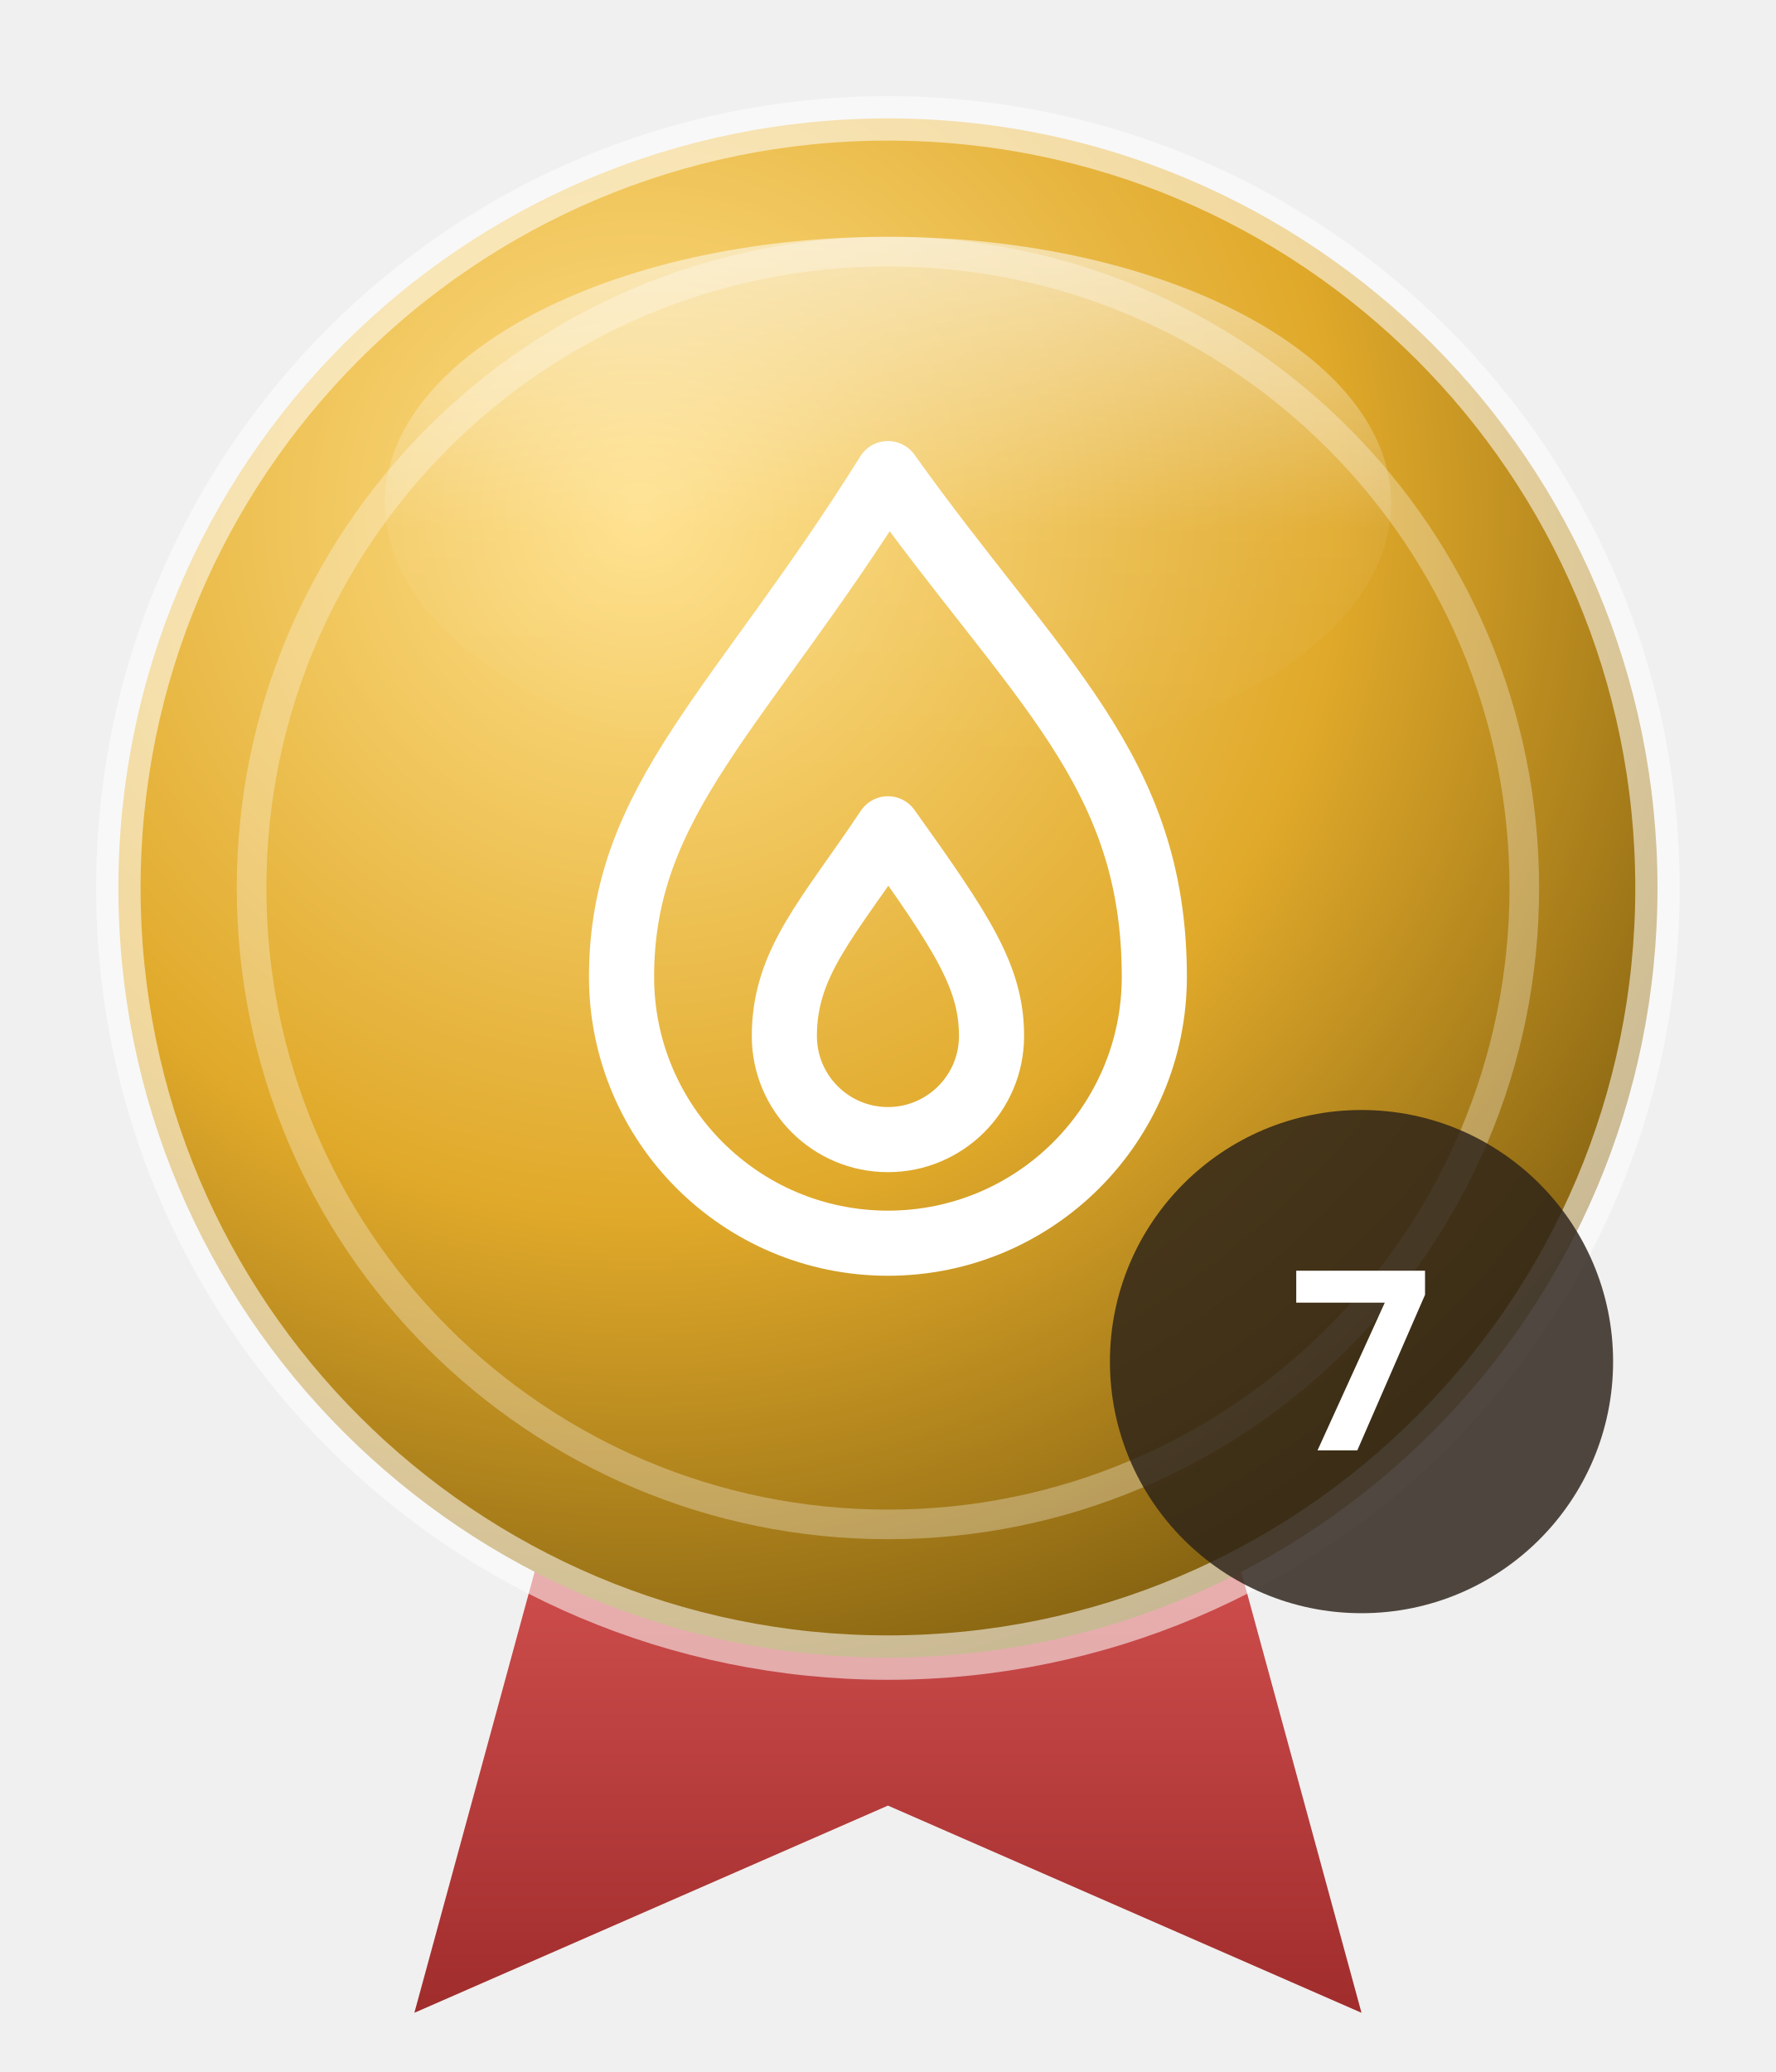
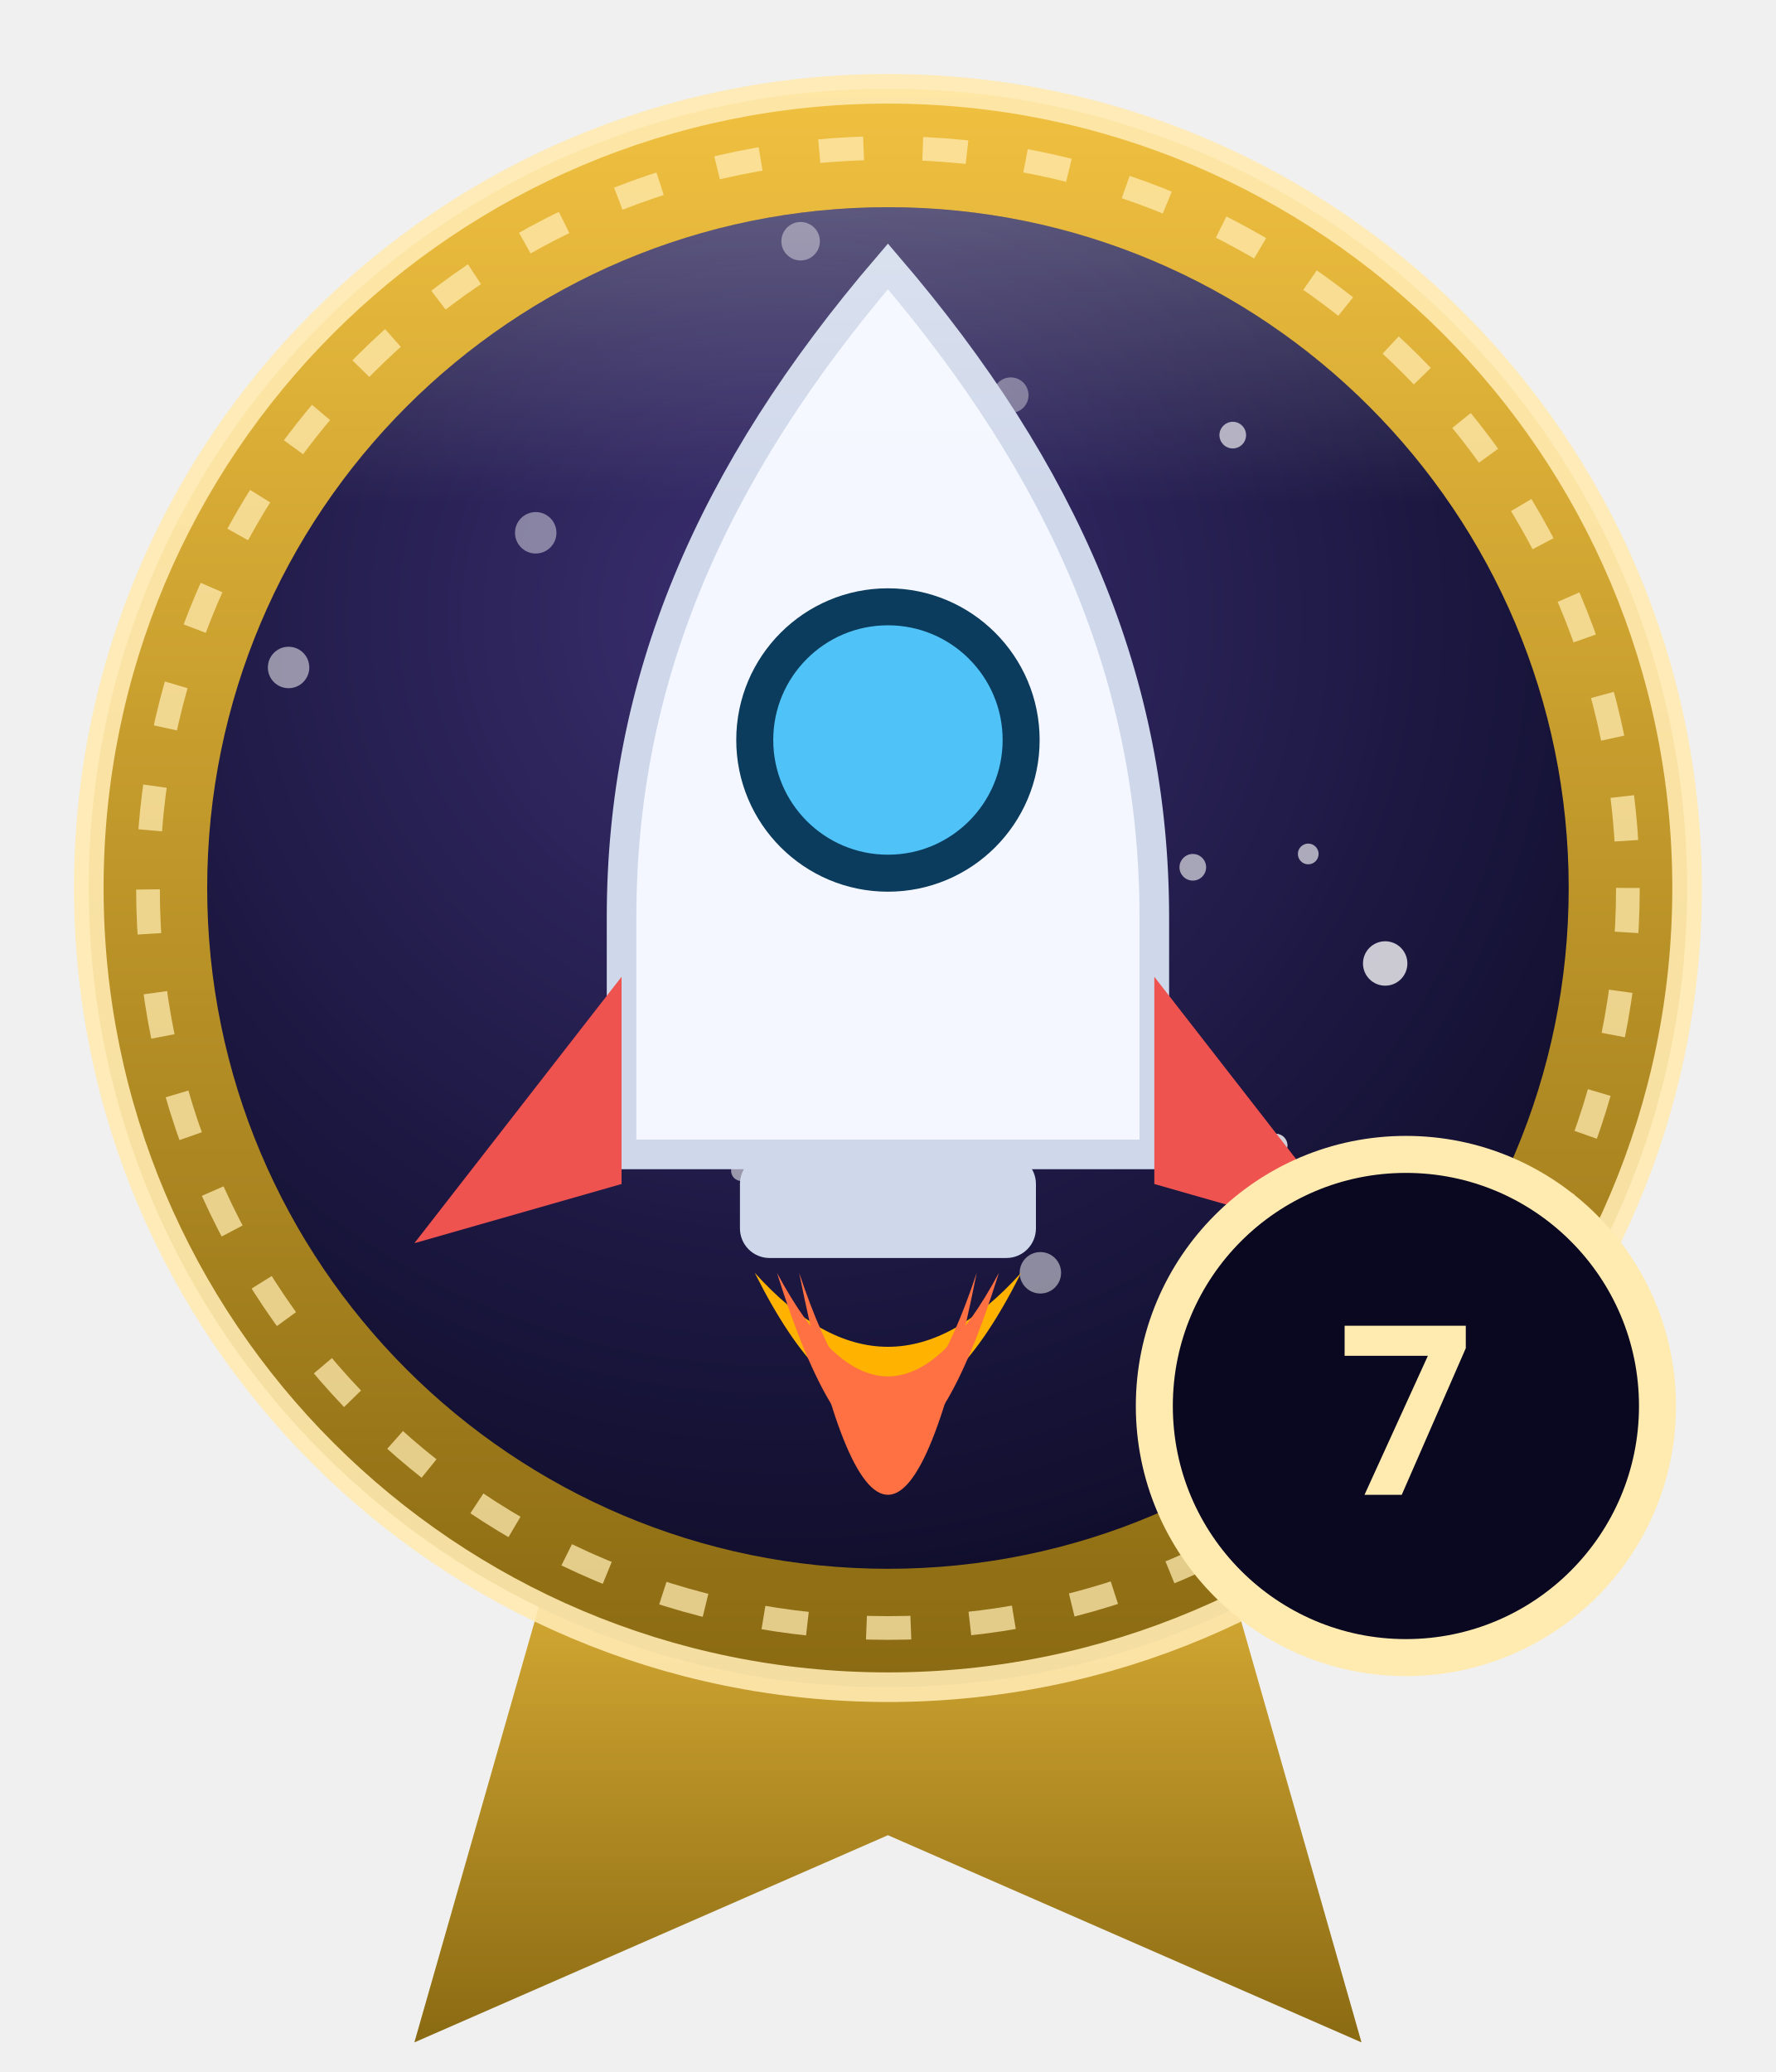
<svg xmlns="http://www.w3.org/2000/svg" viewBox="0 0 120 140" width="120" height="140" role="img">
  <defs>
-     <radialGradient id="b_streak_7_disc" cx="34%" cy="26%" r="82%">
-       <stop offset="0%" stop-color="#ffe08a" />
-       <stop offset="55%" stop-color="#e0a92a" />
-       <stop offset="100%" stop-color="#7a5a0e" />
+     <radialGradient id="b_streak_7_sky" cx="42%" cy="30%" r="86%">
+       <stop offset="0%" stop-color="#3b2f70" />
+       <stop offset="58%" stop-color="#1b1740" />
+       <stop offset="100%" stop-color="#0a0820" />
    </radialGradient>
+     <linearGradient id="b_streak_7_ring" x1="0" y1="0" x2="0" y2="1">
+       <stop offset="0%" stop-color="#f0c040" />
+       <stop offset="100%" stop-color="#8a6a12" />
+     </linearGradient>
    <linearGradient id="b_streak_7_sheen" x1="0" y1="0" x2="0" y2="1">
-       <stop offset="0%" stop-color="#fff" stop-opacity="0.55" />
-       <stop offset="55%" stop-color="#fff" stop-opacity="0.06" />
-       <stop offset="100%" stop-color="#fff" stop-opacity="0" />
+       <stop offset="0%" stop-color="#fff" stop-opacity="0.30" />
+       <stop offset="60%" stop-color="#fff" stop-opacity="0" />
    </linearGradient>
-     <linearGradient id="b_streak_7_rib" x1="0" y1="0" x2="0" y2="1">
-       <stop offset="0%" stop-color="#e35d5b" />
-       <stop offset="100%" stop-color="#a02c2c" />
-     </linearGradient>
+     <clipPath id="b_streak_7_disc">
+       <circle cx="60" cy="60" r="46" />
+     </clipPath>
  </defs>
-   <path d="M40 92 L28 136 L60 122 L92 136 L80 92 Z" fill="url(#b_streak_7_rib)" />
-   <circle cx="60" cy="60" r="52" fill="url(#b_streak_7_disc)" />
-   <circle cx="60" cy="60" r="52" fill="none" stroke="#fff" stroke-opacity="0.55" stroke-width="3" />
-   <circle cx="60" cy="60" r="43" fill="none" stroke="#fff" stroke-opacity="0.30" stroke-width="2" />
-   <g transform="translate(10,10) scale(1.0)" fill="none" stroke="#fff" stroke-width="4.4" stroke-linecap="round" stroke-linejoin="round">
-     <path d="M50 22 C60 36 68 42 68 56 a18 18 0 0 1-36 0 C32 44 40 38 50 22 Z" />
-     <path d="M50 46 C55 53 57 56 57 60 a7 7 0 0 1-14 0 C43 55 46 52 50 46 Z" />
+   <path d="M40 96 L28 138 L60 124 L92 138 L80 96 Z" fill="url(#b_streak_7_ring)" />
+   <circle cx="60" cy="60" r="54" fill="url(#b_streak_7_ring)" />
+   <circle cx="60" cy="60" r="54" fill="none" stroke="#ffeab0" stroke-width="2" stroke-opacity="0.9" />
+   <circle cx="60" cy="60" r="50" fill="none" stroke="#ffeab0" stroke-width="1.6" stroke-dasharray="3 4" stroke-opacity="0.75" />
+   <circle cx="60" cy="60" r="46" fill="url(#b_streak_7_sky)" />
+   <g clip-path="url(#b_streak_7_disc)">
+     <circle cx="72.6" cy="60.3" r="0.8" fill="#fff" opacity="0.49" />
+     <circle cx="36.2" cy="36.0" r="1.4" fill="#fff" opacity="0.43" />
+     <circle cx="53.3" cy="36.8" r="0.8" fill="#fff" opacity="0.57" />
+     <circle cx="67.6" cy="41.9" r="1.4" fill="#fff" opacity="0.71" />
+     <circle cx="86.2" cy="77.4" r="0.8" fill="#fff" opacity="0.80" />
+     <circle cx="54.1" cy="16.3" r="1.3" fill="#fff" opacity="0.40" />
+     <circle cx="88.4" cy="57.7" r="0.7" fill="#fff" opacity="0.63" />
+     <circle cx="68.3" cy="26.7" r="1.2" fill="#fff" opacity="0.37" />
+     <circle cx="19.5" cy="45.1" r="1.4" fill="#fff" opacity="0.52" />
+     <circle cx="81.7" cy="93.8" r="1.4" fill="#fff" opacity="0.54" />
+     <circle cx="80.6" cy="58.6" r="0.9" fill="#fff" opacity="0.60" />
+     <circle cx="70.3" cy="86.0" r="1.4" fill="#fff" opacity="0.50" />
+     <circle cx="47.9" cy="42.0" r="1.3" fill="#fff" opacity="0.42" />
+     <circle cx="83.3" cy="29.4" r="0.9" fill="#fff" opacity="0.64" />
+     <circle cx="93.6" cy="65.1" r="1.5" fill="#fff" opacity="0.77" />
+     <circle cx="50.1" cy="79.1" r="0.7" fill="#fff" opacity="0.55" />
+     <g>
+       <path d="M60 18 C72 32 78 46 78 62 L78 78 L42 78 L42 62 C42 46 48 32 60 18 Z" fill="#f4f7ff" stroke="#cfd8ea" stroke-width="2" />
+       <circle cx="60" cy="50" r="9" fill="#4fc3f7" stroke="#0b3c5d" stroke-width="2.5" />
+       <polygon points="42.0,66.0 28.0,84.0 42.0,80.0" fill="#ef5350" />
+       <polygon points="78.0,66.0 92.0,84.0 78.0,80.0" fill="#ef5350" />
+       <rect x="50" y="78" width="20" height="7" rx="2" fill="#cfd8ea" />
+       <path d="M51.0 86 Q60 104 69.0 86 Q60 96 51.0 86 Z" fill="#ffb300" />
+       <path d="M52.5 86 Q60 110 67.5 86 Q60 100 52.5 86 Z" fill="#ff7043" />
+       <path d="M54.0 86 Q60 116 66.0 86 Q60 104 54.0 86 Z" fill="#ff7043" />
+     </g>
+     <ellipse cx="60" cy="30" rx="40" ry="20" fill="url(#b_streak_7_sheen)" />
  </g>
-   <circle cx="92" cy="92" r="17" fill="#2b2118" fill-opacity="0.82" />
-   <text x="92" y="98" text-anchor="middle" font-family="Fredoka, Nunito, sans-serif" font-size="17" font-weight="700" fill="#fff">7</text>
-   <ellipse cx="60" cy="34" rx="34" ry="18" fill="url(#b_streak_7_sheen)" />
+   <circle cx="95" cy="95" r="17" fill="#0a0820" stroke="#ffeab0" stroke-width="2.5" />
+   <text x="95" y="101" text-anchor="middle" font-family="Fredoka, Nunito, sans-serif" font-size="16" font-weight="700" fill="#ffeab0">7</text>
</svg>
